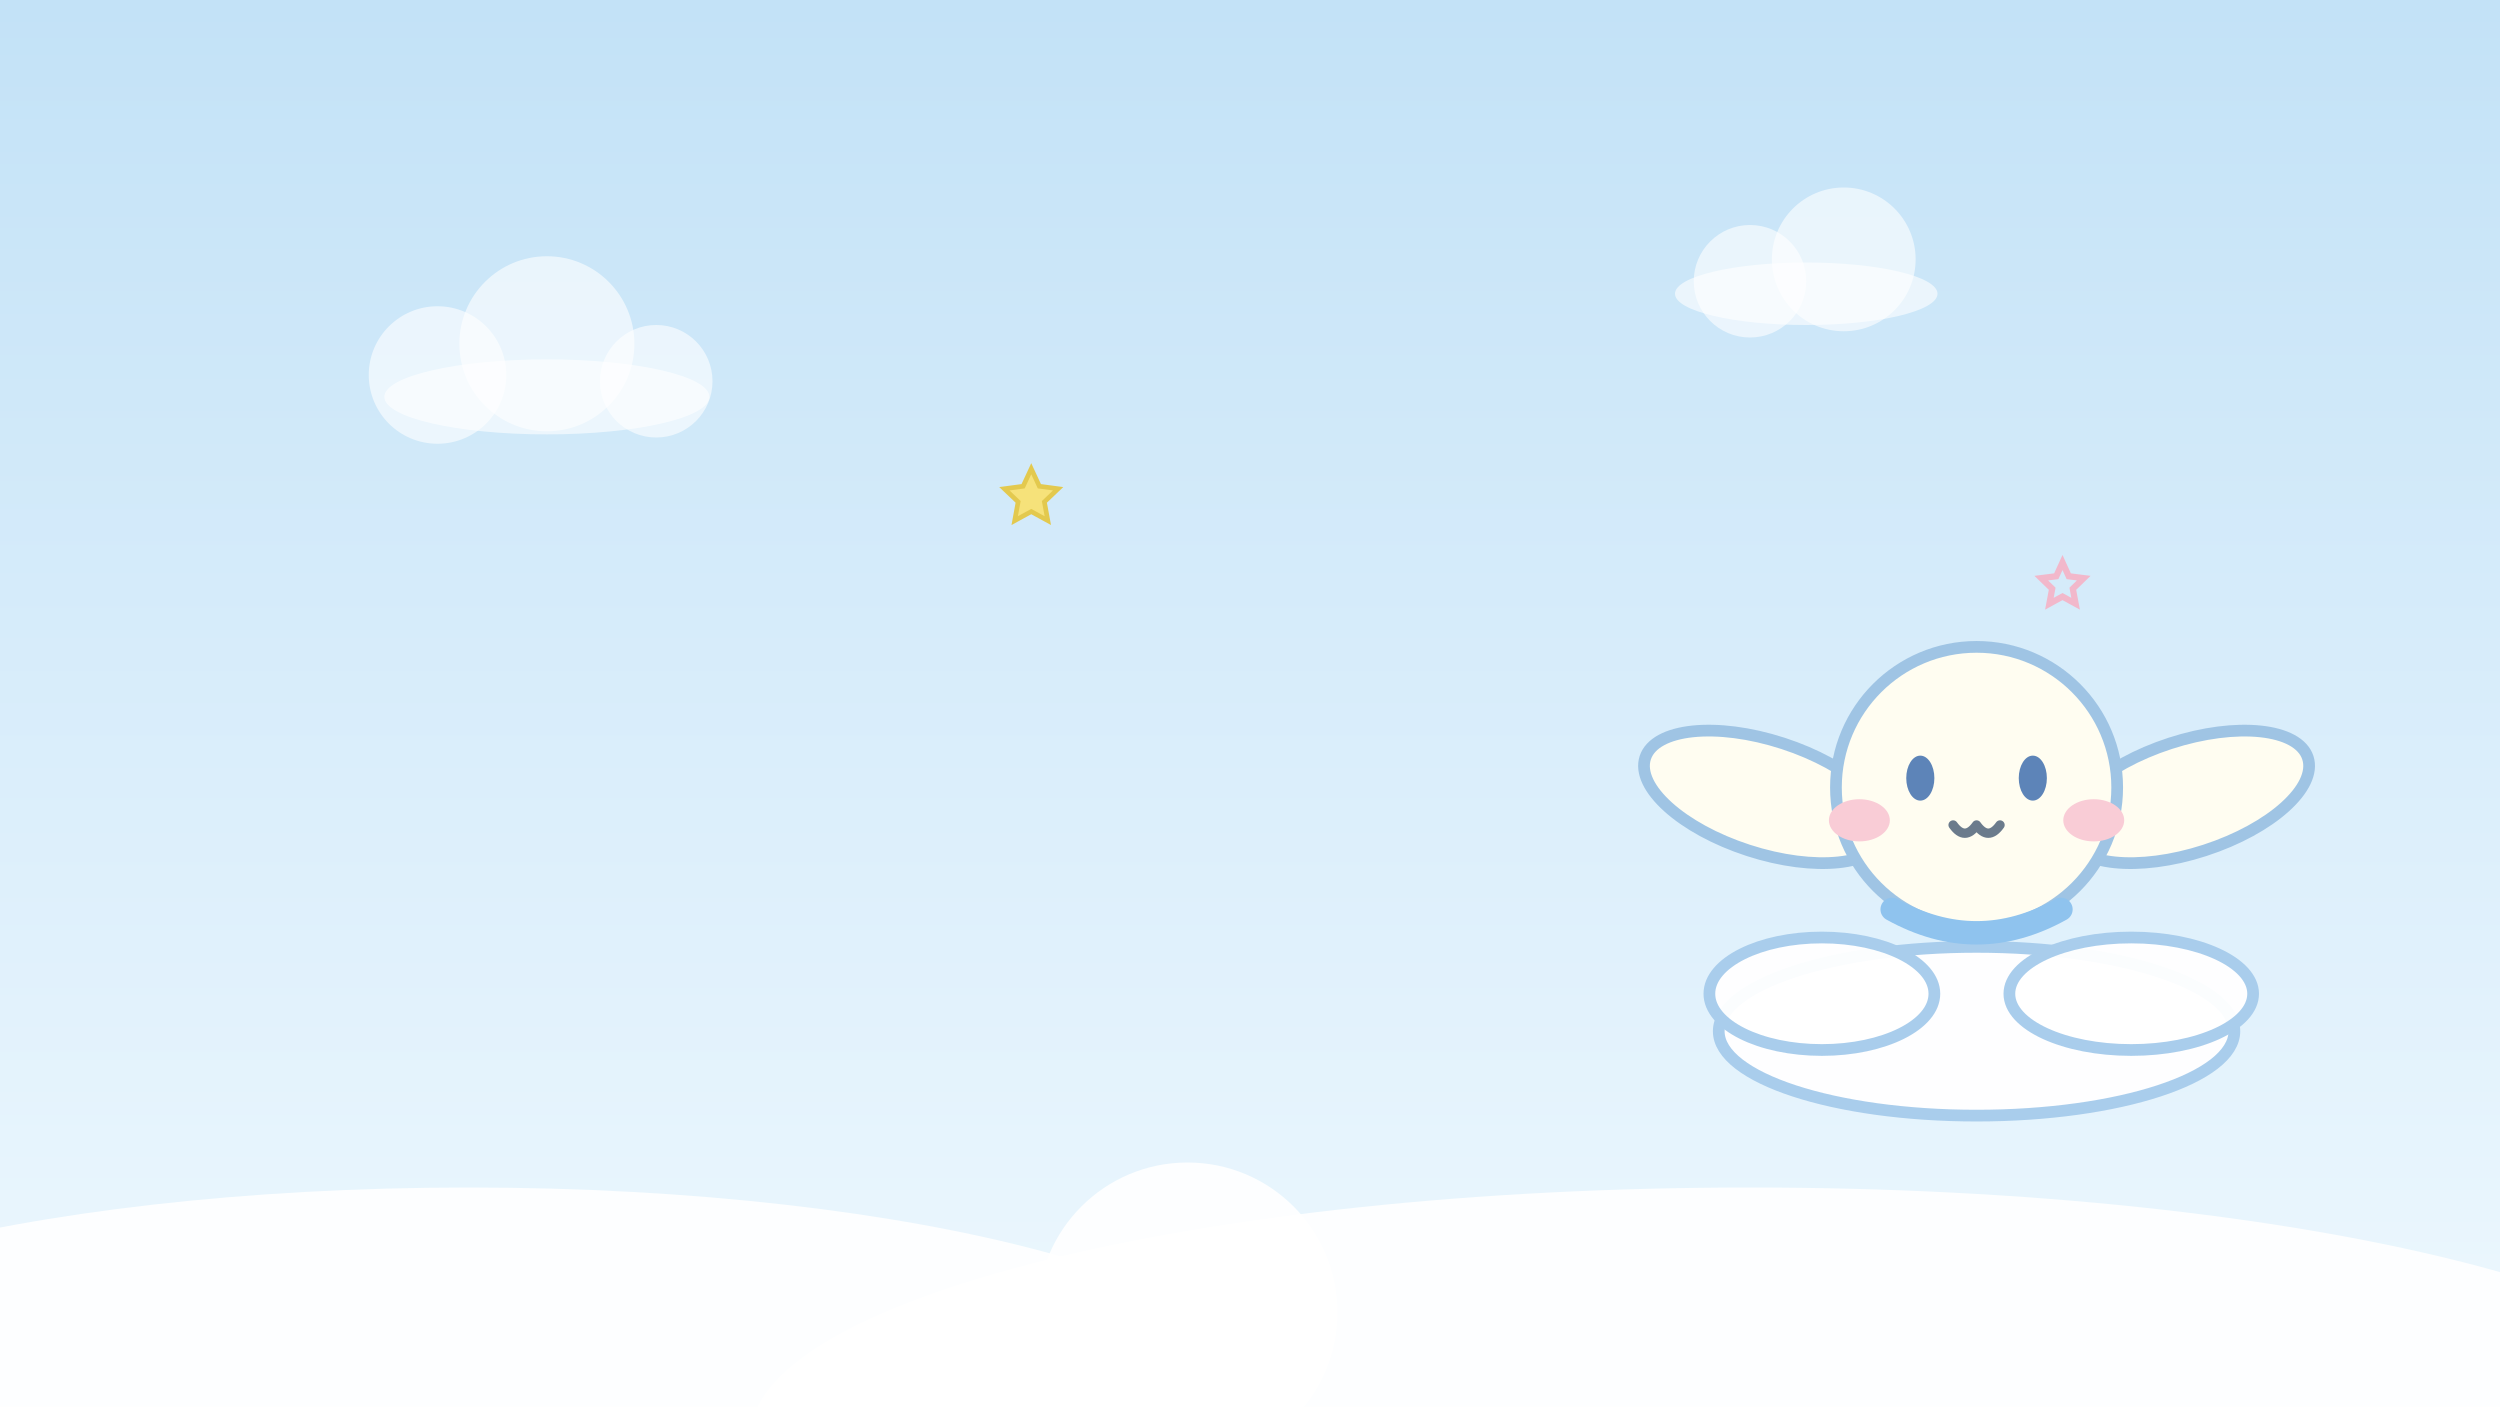
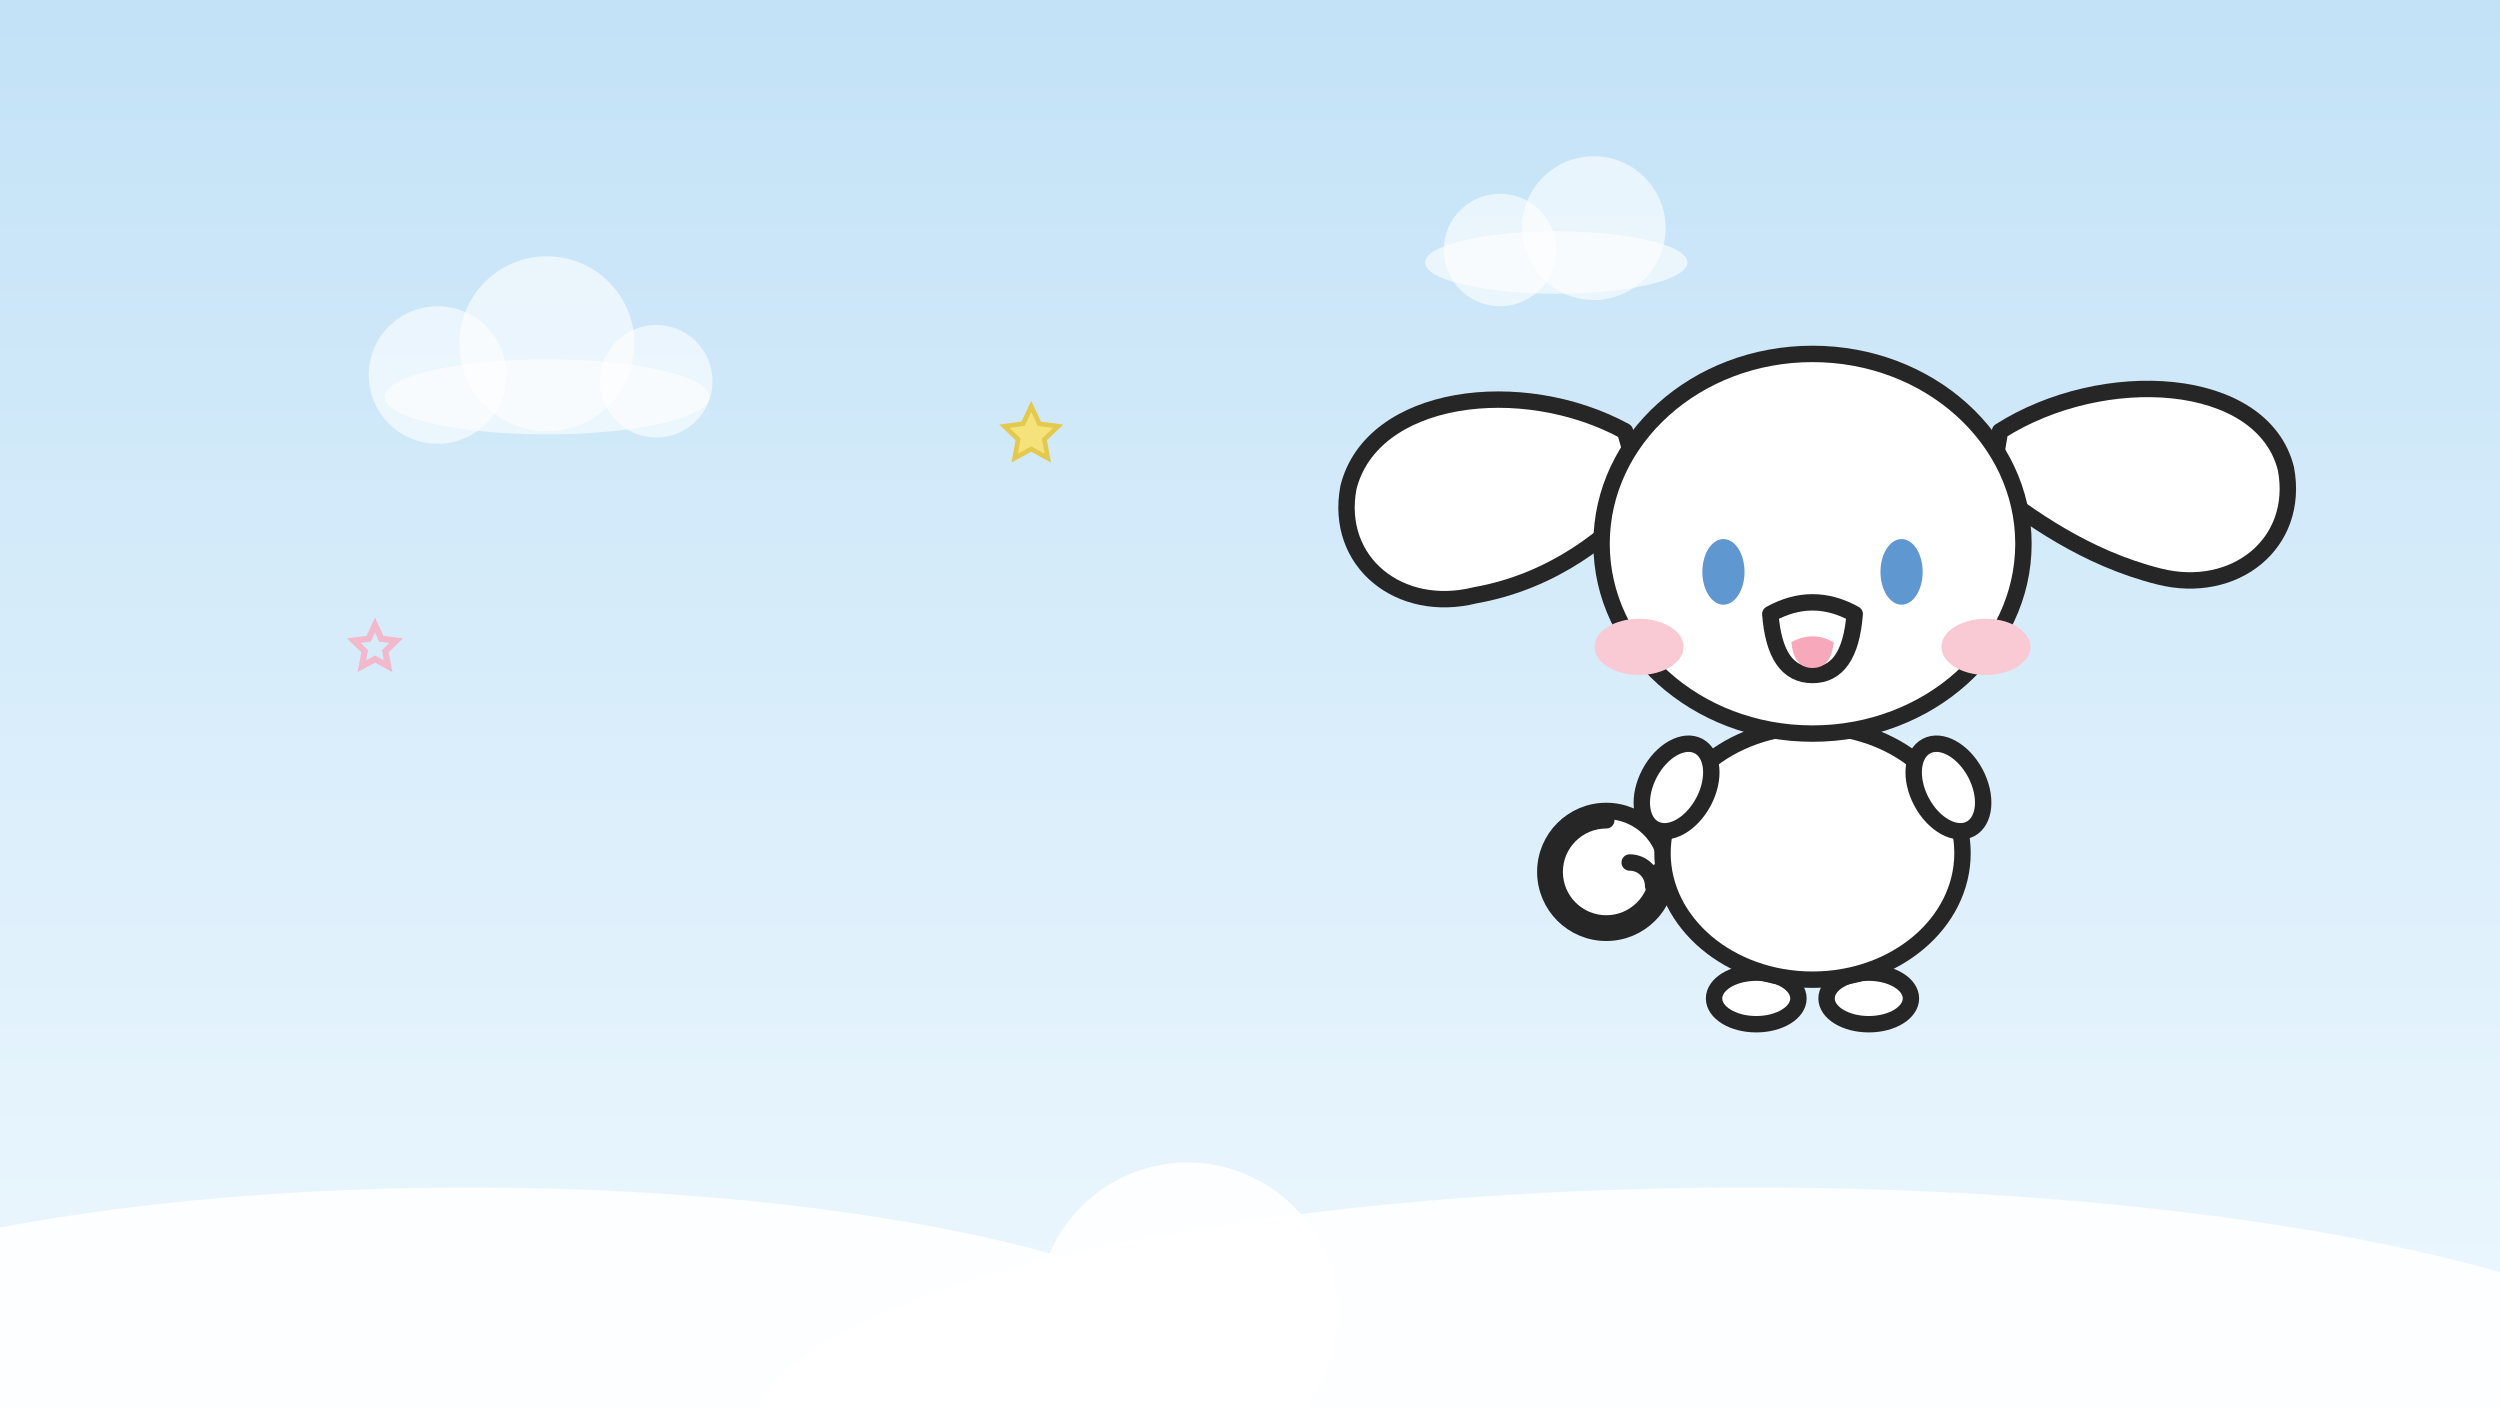
<svg xmlns="http://www.w3.org/2000/svg" viewBox="0 0 800 450">
  <defs>
    <linearGradient id="sky" x1="0" y1="0" x2="0" y2="1">
      <stop offset="0" stop-color="#c3e2f7" />
      <stop offset="1" stop-color="#eef8fe" />
    </linearGradient>
-     <g id="pup" stroke-linejoin="round" stroke-linecap="round">
-       <g fill="#ffffff" fill-opacity="0.95" stroke="#a9cdec" stroke-width="2.5">
-         <ellipse cx="75" cy="100" rx="55" ry="18" />
-         <ellipse cx="42" cy="92" rx="24" ry="12" />
-         <ellipse cx="108" cy="92" rx="26" ry="12" />
-       </g>
-       <ellipse cx="30" cy="50" rx="27" ry="12" fill="#fffdf1" stroke="#9fc4e4" stroke-width="2.5" transform="rotate(18 30 50)" />
-       <ellipse cx="120" cy="50" rx="27" ry="12" fill="#fffdf1" stroke="#9fc4e4" stroke-width="2.5" transform="rotate(-18 120 50)" />
-       <circle cx="75" cy="48" r="30" fill="#fffdf1" stroke="#9fc4e4" stroke-width="2.5" />
-       <ellipse cx="63" cy="46" rx="3" ry="4.8" fill="#5d84b8" />
-       <ellipse cx="87" cy="46" rx="3" ry="4.8" fill="#5d84b8" />
-       <path d="M70 56 q2.5 3.5 5 0 q2.5 3.5 5 0" stroke="#6b7b8c" stroke-width="2" fill="none" />
-       <ellipse cx="50" cy="55" rx="6.5" ry="4.5" fill="#f9ccd6" />
-       <ellipse cx="100" cy="55" rx="6.5" ry="4.5" fill="#f9ccd6" />
-       <path d="M57 74 q18 10 36 0" stroke="#8fc3ee" stroke-width="5" fill="none" />
+     <path id="star5" d="M0 -12 L2.8 -3.8 L11.4 -3.7 L4.5 1.5 L7 9.7 L0 4.8 L-7 9.7 L-4.5 1.5 L-11.4 -3.7 L-2.8 -3.8 Z" />
+     <g id="pup" stroke="#262626" stroke-width="3.5" stroke-linejoin="round" stroke-linecap="round">
+       <path d="M60 32 C38 20 6 24 1 44 C-2 60 12 71 28 67 C45 64 57 54 64 46 Z" fill="#ffffff" />
+       <path d="M140 32 C162 18 196 20 201 40 C204 56 190 67 174 63 C158 59 146 50 138 44 Z" fill="#ffffff" />
+       <circle cx="56" cy="126" r="13" fill="#ffffff" />
+       <path d="M56 115 a11 11 0 1 0 11 11" fill="none" />
+       <path d="M61 124 a5 5 0 0 1 5 5" fill="none" />
+       <ellipse cx="88" cy="153" rx="9" ry="5.5" fill="#ffffff" />
+       <ellipse cx="112" cy="153" rx="9" ry="5.5" fill="#ffffff" />
+       <ellipse cx="100" cy="122" rx="32" ry="27" fill="#ffffff" />
+       <ellipse cx="71" cy="108" rx="6.5" ry="10" fill="#ffffff" transform="rotate(28 71 108)" />
+       <ellipse cx="129" cy="108" rx="6.5" ry="10" fill="#ffffff" transform="rotate(-28 129 108)" />
+       <ellipse cx="100" cy="56" rx="45" ry="40.5" fill="#ffffff" />
+       <ellipse cx="81" cy="62" rx="4.5" ry="7" fill="#5f97d0" stroke="none" />
+       <ellipse cx="119" cy="62" rx="4.5" ry="7" fill="#5f97d0" stroke="none" />
+       <ellipse cx="63" cy="78" rx="9.5" ry="6" fill="#f9c9d4" stroke="none" />
+       <ellipse cx="137" cy="78" rx="9.5" ry="6" fill="#f9c9d4" stroke="none" />
+       <path d="M91 71 Q100 66 109 71 Q108 84 100 84 Q92 84 91 71 Z" fill="#ffffff" />
+       <path d="M95.5 77 Q100 74.5 104.5 77 Q104 82.5 100 82.5 Q96 82.5 95.5 77 Z" fill="#f8a8bb" stroke="none" />
    </g>
  </defs>
  <rect width="800" height="450" fill="url(#sky)" />
  <g fill="#ffffff" fill-opacity="0.6">
    <g>
      <circle cx="140" cy="120" r="22" />
      <circle cx="175" cy="110" r="28" />
      <circle cx="210" cy="122" r="18" />
      <ellipse cx="175" cy="127" rx="52" ry="12" />
    </g>
    <g>
-       <circle cx="560" cy="90" r="18" />
-       <circle cx="590" cy="83" r="23" />
-       <ellipse cx="578" cy="94" rx="42" ry="10" />
+       <circle cx="480" cy="80" r="18" />
+       <circle cx="510" cy="73" r="23" />
+       <ellipse cx="498" cy="84" rx="42" ry="10" />
    </g>
  </g>
-   <path d="M330 150 l2.6 5.6 6 .8 -4.4 4.2 1.1 6 -5.3 -2.9 -5.3 2.9 1.1 -6 -4.4 -4.2 6 -.8 z" fill="#f6e27a" stroke="#e3c94e" stroke-width="1.5" />
-   <path d="M660 180 l2 4.4 4.8 .6 -3.5 3.4 .9 4.8 -4.2 -2.3 -4.2 2.3 .9 -4.8 -3.5 -3.4 4.8 -.6 z" fill="none" stroke="#f2b8cb" stroke-width="2" />
+   <path d="M330 130 l2.6 5.6 6 .8 -4.4 4.2 1.1 6 -5.3 -2.9 -5.3 2.9 1.1 -6 -4.4 -4.2 6 -.8 z" fill="#f6e27a" stroke="#e3c94e" stroke-width="1.5" />
+   <path d="M120 200 l2 4.4 4.8 .6 -3.5 3.4 .9 4.8 -4.2 -2.3 -4.2 2.3 .9 -4.8 -3.5 -3.4 4.8 -.6 z" fill="none" stroke="#f2b8cb" stroke-width="2" />
  <g fill="#ffffff" fill-opacity="0.9">
    <ellipse cx="150" cy="450" rx="260" ry="70" />
    <ellipse cx="560" cy="460" rx="320" ry="80" />
    <circle cx="380" cy="420" r="48" />
  </g>
-   <use href="#pup" transform="translate(520,180) scale(1.5)" />
+   <use href="#pup" transform="translate(430,90) scale(1.5)" />
</svg>
